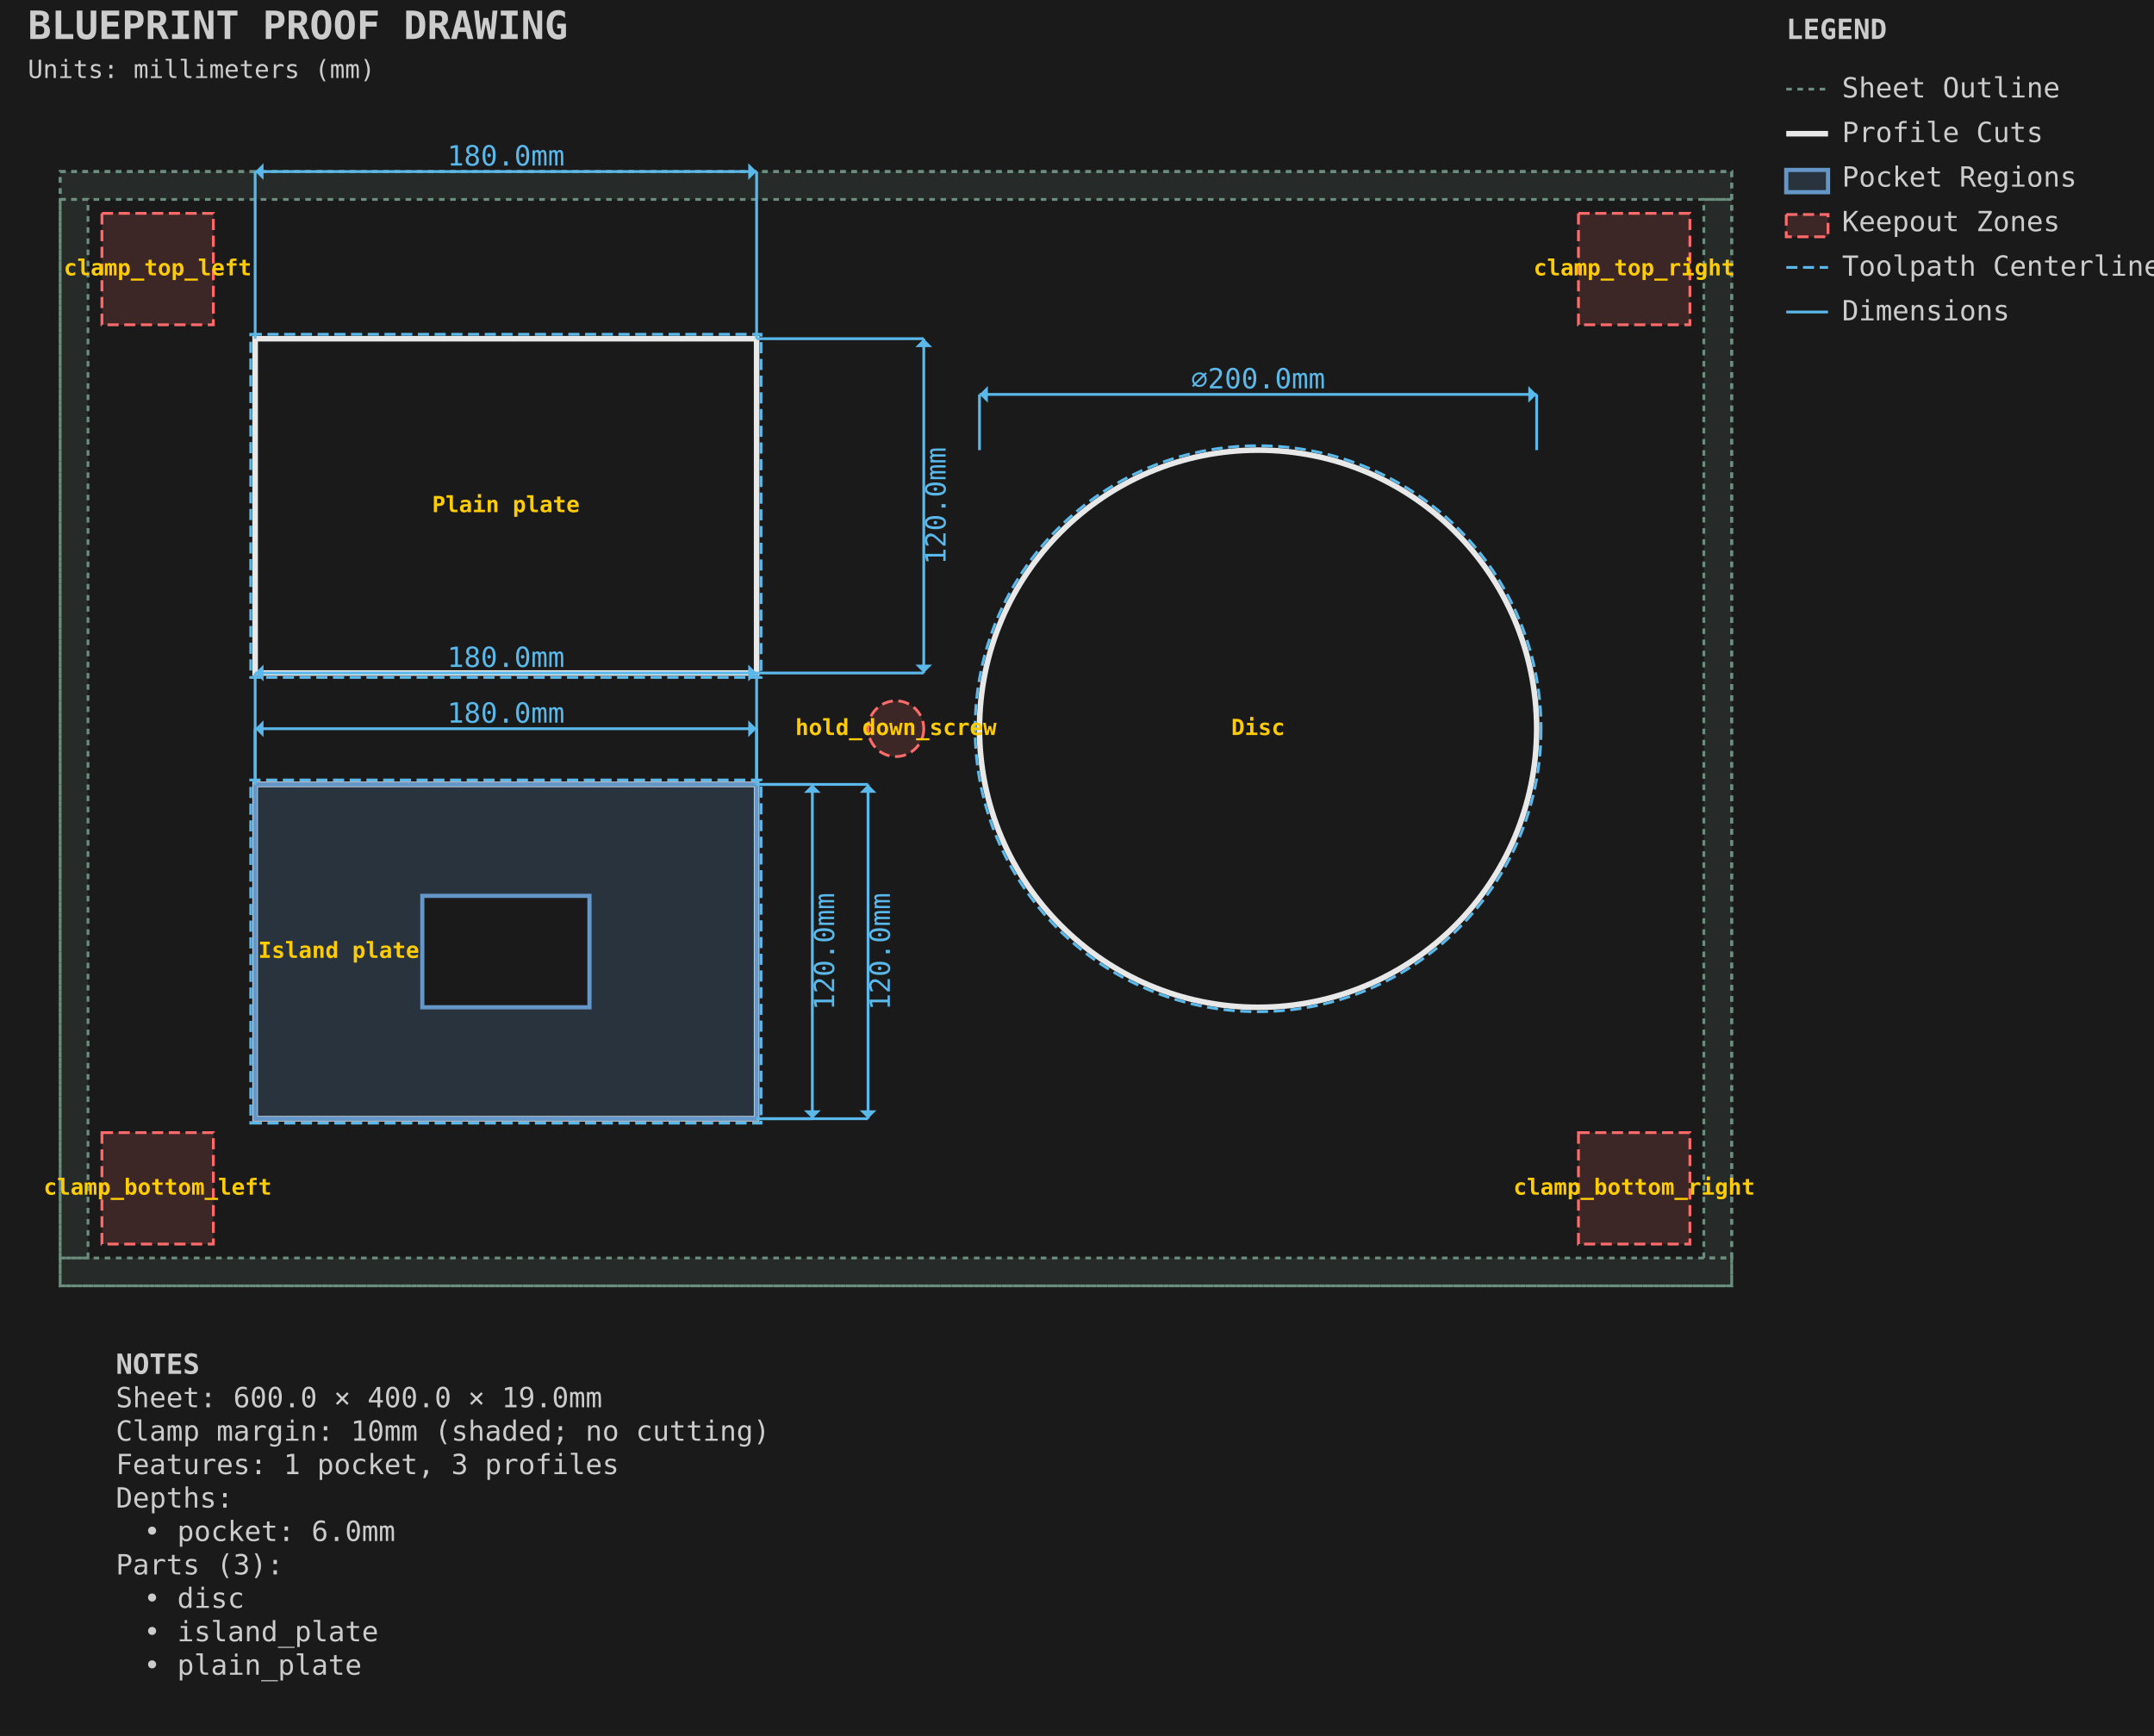
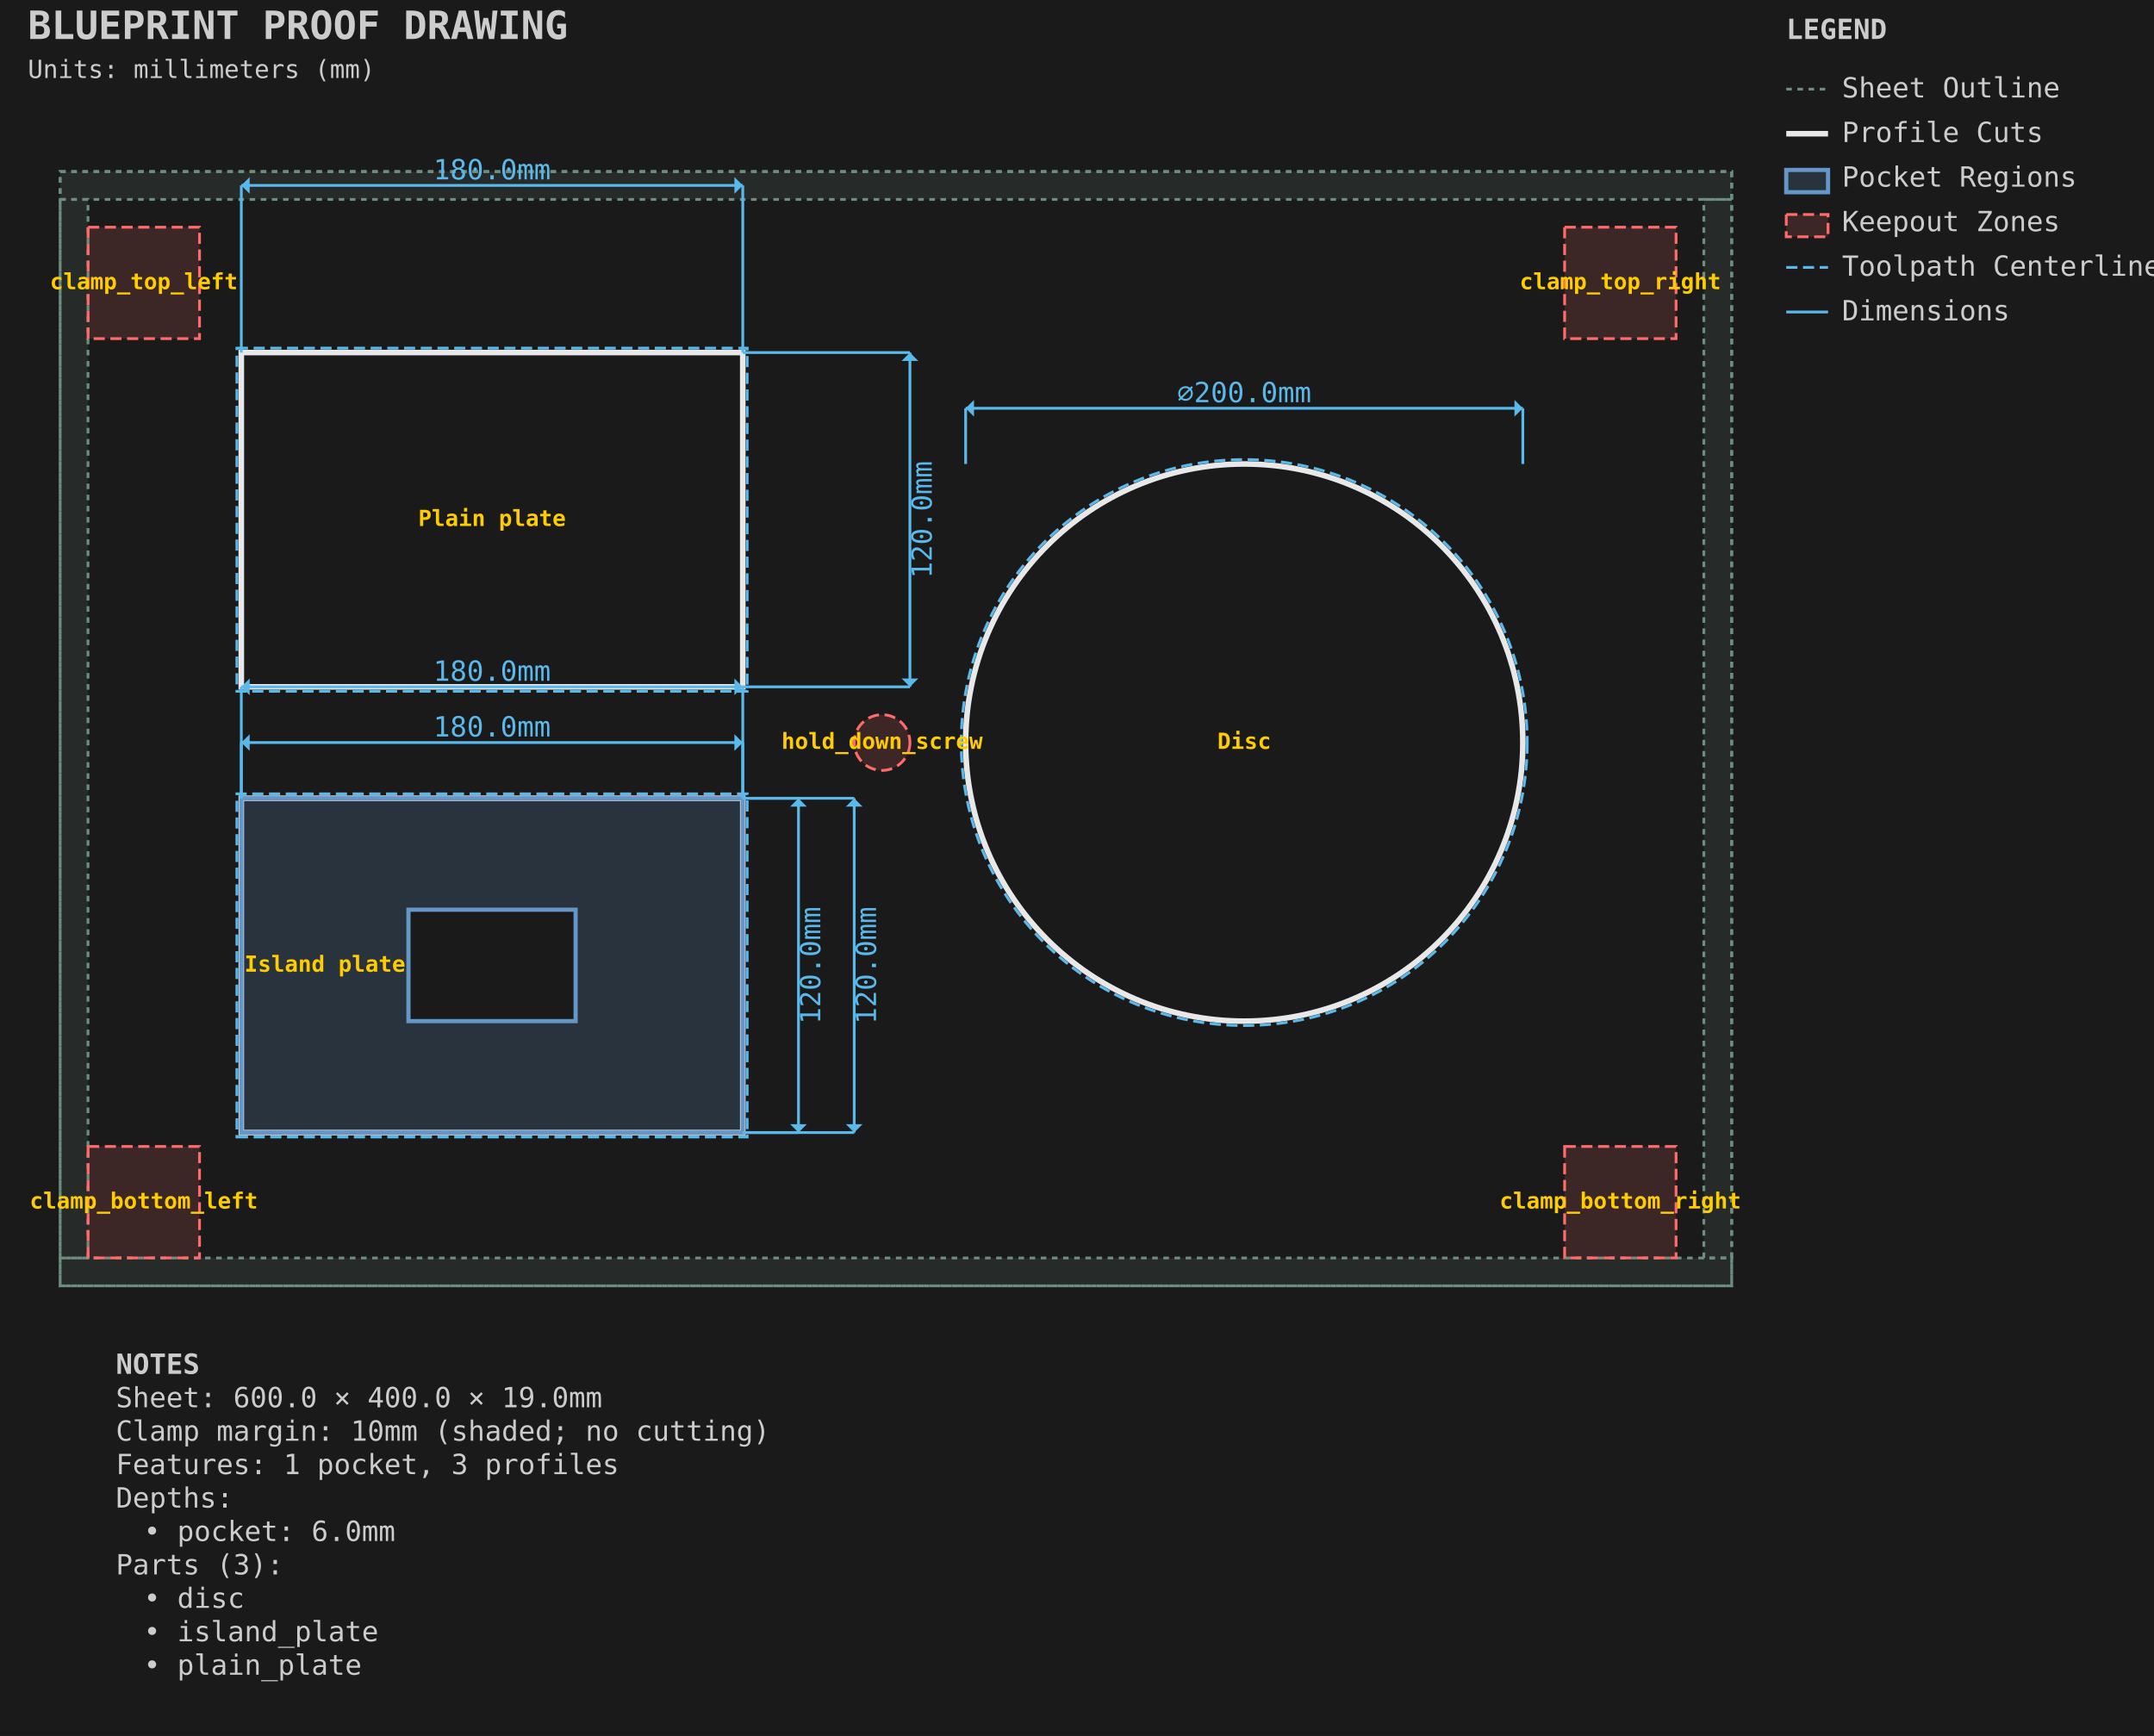
<svg xmlns="http://www.w3.org/2000/svg" viewBox="-21.587 -61.587 773.175 623.175" width="773.175mm" height="623.175mm">
  <style>.default { stroke: #e8e8e8; fill: none; stroke-width: 1; }
.sheet-outline { stroke: #6b8e7f; fill: none; stroke-width: 1; stroke-dasharray: 2,2; }
.profile { stroke: #e8e8e8; fill: none; stroke-width: 2; }
.pocket { stroke: #6496c8; fill: #6496c8; fill-opacity: 0.2; stroke-width: 1.5; }
.hole { stroke: #e8e8e8; fill: none; stroke-width: 1.5; }
.engrave { stroke: #888888; fill: none; stroke-width: 0.25; }
.bevel { stroke: #ffb454; fill: none; stroke-width: 1.5; }
.chamfer { stroke: #8bd49c; fill: none; stroke-width: 1.5; stroke-dasharray: 6,2; }
.roundover { stroke: #cba6f7; fill: none; stroke-width: 1.5; stroke-dasharray: 2,2; }
.edge-unplanned { stroke: #ff6b6b; fill: none; stroke-width: 1.5; stroke-dasharray: 4,2; }
.edge-label { fill: #e8e8e8; stroke: none; font-family: monospace; font-size: 8px; }
.keepout { stroke: #ff6b6b; fill: #ff6b6b; fill-opacity: 0.15; stroke-width: 1; stroke-dasharray: 4,2; }
.waste { stroke: #ff9500; fill: none; stroke-width: 2; stroke-dasharray: 8,4; }
.toolpath { stroke: #5ab9ea; fill: none; stroke-width: 1; stroke-dasharray: 4,2; }
.dimension { stroke: #5ab9ea; fill: none; stroke-width: 1; }
.dimension-text { fill: #5ab9ea; font-family: monospace; font-size: 10px; }
.construction { stroke: #6b8e7f; fill: none; stroke-width: 0.5; stroke-dasharray: 2,2; }
.label { fill: #ffcc00; font-family: monospace; font-size: 8px; font-weight: bold; }
.notes { fill: #cccccc; font-family: monospace; font-size: 10px; }
.table { stroke: #5c4a32; fill: #c4a46c; fill-opacity: 0.2; stroke-width: 1; }
.envelope { stroke: #ff6b6b; fill: none; stroke-width: 2; }
.spoilboard { stroke: none; fill: #4ecdc4; fill-opacity: 0.1; stroke-width: 0; }
.effective-envelope { stroke: #ffd93d; fill: none; stroke-width: 1; stroke-dasharray: 4,2; }
.origin { stroke: #ff6b6b; fill: #ff6b6b; stroke-width: 1; }
.centerline { stroke: #6b8e7f; fill: none; stroke-width: 0.5; stroke-dasharray: 8,4; }
.soft-limit { stroke: #ff9500; fill: none; stroke-width: 1.5; stroke-dasharray: 6,3; }
.t-track { stroke: none; fill: #66cc88; fill-opacity: 0.25; stroke-width: 0; }
.margin-zone { fill: #6b8e7f; fill-opacity: 0.15; }
.legend { fill: #cccccc; font-family: monospace; font-size: 10px; }
.title { fill: #cccccc; font-family: monospace; font-size: 14px; font-weight: bold; }
.section-label { fill: #5ab9ea; font-family: monospace; font-size: 9px; font-weight: bold; }
.callout-box { stroke: #5ab9ea; fill: none; stroke-width: 1; }
.callout-detail { stroke: #e8e8e8; fill: none; stroke-width: 1.5; }
.beam-assembly { stroke: #e8e8e8; fill: none; stroke-width: 1; }
.beam-layer { stroke: #6496c8; fill: #6496c8; fill-opacity: 0.15; stroke-width: 1; }
.beam-splice { stroke: #ff9500; fill: none; stroke-width: 1.5; stroke-dasharray: 4,2; }
.title-subtitle { fill: #cccccc; font-family: monospace; font-size: 9px; }
.callout-ref-text { fill: #5ab9ea; font-family: monospace; font-size: 7px; }
.callout-dim-text { fill: #5ab9ea; font-family: monospace; font-size: 8px; }
.beam-dim-text { fill: #5ab9ea; font-family: monospace; font-size: 8px; }
.beam-segment-text { fill: #5ab9ea; font-family: monospace; font-size: 7px; }
.heightfield-border { stroke: #ffcc00; fill: none; stroke-width: 1; stroke-dasharray: 4,2; }</style>
  <rect x="-21.587" y="-61.587" width="773.175" height="623.175" fill="#1a1a1a" />
  <g id="SHEET_OUTLINE" class="sheet-outline">
    <rect x="0.000" y="0.000" width="600.000" height="400.000" stroke="#6b8e7f" fill="none" stroke-width="1" stroke-dasharray="2,2" id="sheet_boundary" />
    <rect x="0.000" y="0.000" width="600.000" height="10.000" fill="#6b8e7f" fill-opacity="0.15" id="margin_bottom" />
    <rect x="0.000" y="390.000" width="600.000" height="10.000" fill="#6b8e7f" fill-opacity="0.15" id="margin_top" />
    <rect x="0.000" y="10.000" width="10.000" height="380.000" fill="#6b8e7f" fill-opacity="0.15" id="margin_left" />
    <rect x="590.000" y="10.000" width="10.000" height="380.000" fill="#6b8e7f" fill-opacity="0.15" id="margin_right" />
  </g>
  <g id="PROFILE_CUTS" class="profile-cuts">
-     <path d="M 70.000 340.000 L 250.000 340.000 L 250.000 220.000 L 70.000 220.000 Z" stroke="#e8e8e8" fill="none" stroke-width="2" id="generated_profile_0" />
-     <rect x="70.000" y="60.000" width="180.000" height="120.000" stroke="#e8e8e8" fill="none" stroke-width="2" id="plain_plate" />
-     <circle cx="430.000" cy="200.000" r="100.000" stroke="#e8e8e8" fill="none" stroke-width="2" id="disc" />
+     <path d="M 65.030 344.970 L 245.030 344.970 L 245.030 224.970 L 65.030 224.970 Z" stroke="#e8e8e8" fill="none" stroke-width="2" id="generated_profile_0" />
+     <rect x="65.030" y="64.970" width="180.000" height="120.000" stroke="#e8e8e8" fill="none" stroke-width="2" id="plain_plate" />
+     <circle cx="425.030" cy="204.970" r="100.000" stroke="#e8e8e8" fill="none" stroke-width="2" id="disc" />
  </g>
  <g id="PROFILE_TOOLPATHS" class="profile-toolpaths">
-     <path d="M 68.412 341.587 L 251.588 341.587 L 251.588 218.412 L 68.412 218.412 Z" stroke="#5ab9ea" fill="none" stroke-width="1" stroke-dasharray="4,2" id="generated_profile_0_toolpath" />
-     <rect x="68.412" y="58.413" width="183.175" height="123.175" stroke="#5ab9ea" fill="none" stroke-width="1" stroke-dasharray="4,2" id="plain_plate_toolpath" />
-     <circle cx="430.000" cy="200.000" r="101.588" stroke="#5ab9ea" fill="none" stroke-width="1" stroke-dasharray="4,2" id="disc_toolpath" />
+     <path d="M 63.443 346.558 L 246.618 346.558 L 246.618 223.382 L 63.443 223.382 Z" stroke="#5ab9ea" fill="none" stroke-width="1" stroke-dasharray="4,2" id="generated_profile_0_toolpath" />
+     <rect x="63.442" y="63.383" width="183.175" height="123.175" stroke="#5ab9ea" fill="none" stroke-width="1" stroke-dasharray="4,2" id="plain_plate_toolpath" />
+     <circle cx="425.030" cy="204.970" r="101.588" stroke="#5ab9ea" fill="none" stroke-width="1" stroke-dasharray="4,2" id="disc_toolpath" />
  </g>
  <g id="POCKET_REGIONS" class="pocket-regions">
-     <path d="M 70.000 340.000 L 70.000 220.000 L 250.000 220.000 L 250.000 340.000 Z M 190.000 260.000 L 130.000 260.000 L 130.000 300.000 L 190.000 300.000 Z" stroke="#6496c8" fill="#6496c8" fill-opacity="0.2" stroke-width="1.5" fill-rule="evenodd" id="island_plate" />
+     <path d="M 65.030 344.970 L 65.030 224.970 L 245.030 224.970 L 245.030 344.970 Z M 185.030 264.970 L 125.030 264.970 L 125.030 304.970 L 185.030 304.970 Z" stroke="#6496c8" fill="#6496c8" fill-opacity="0.2" stroke-width="1.5" fill-rule="evenodd" id="island_plate" />
  </g>
  <g id="KEEPOUT_ZONES" class="keepout-zones">
-     <rect x="15.000" y="345.000" width="40.000" height="40.000" stroke="#ff6b6b" fill="#ff6b6b" fill-opacity="0.15" stroke-width="1" stroke-dasharray="4,2" id="clamp_bottom_left" />
-     <rect x="545.000" y="345.000" width="40.000" height="40.000" stroke="#ff6b6b" fill="#ff6b6b" fill-opacity="0.15" stroke-width="1" stroke-dasharray="4,2" id="clamp_bottom_right" />
-     <rect x="15.000" y="15.000" width="40.000" height="40.000" stroke="#ff6b6b" fill="#ff6b6b" fill-opacity="0.15" stroke-width="1" stroke-dasharray="4,2" id="clamp_top_left" />
-     <rect x="545.000" y="15.000" width="40.000" height="40.000" stroke="#ff6b6b" fill="#ff6b6b" fill-opacity="0.15" stroke-width="1" stroke-dasharray="4,2" id="clamp_top_right" />
-     <circle cx="300.000" cy="200.000" r="10.000" stroke="#ff6b6b" fill="#ff6b6b" fill-opacity="0.15" stroke-width="1" stroke-dasharray="4,2" id="hold_down_screw" />
+     <rect x="10.030" y="349.970" width="40.000" height="40.000" stroke="#ff6b6b" fill="#ff6b6b" fill-opacity="0.15" stroke-width="1" stroke-dasharray="4,2" id="clamp_bottom_left" />
+     <rect x="540.030" y="349.970" width="40.000" height="40.000" stroke="#ff6b6b" fill="#ff6b6b" fill-opacity="0.15" stroke-width="1" stroke-dasharray="4,2" id="clamp_bottom_right" />
+     <rect x="10.030" y="19.970" width="40.000" height="40.000" stroke="#ff6b6b" fill="#ff6b6b" fill-opacity="0.15" stroke-width="1" stroke-dasharray="4,2" id="clamp_top_left" />
+     <rect x="540.030" y="19.970" width="40.000" height="40.000" stroke="#ff6b6b" fill="#ff6b6b" fill-opacity="0.15" stroke-width="1" stroke-dasharray="4,2" id="clamp_top_right" />
+     <circle cx="295.030" cy="204.970" r="10.000" stroke="#ff6b6b" fill="#ff6b6b" fill-opacity="0.15" stroke-width="1" stroke-dasharray="4,2" id="hold_down_screw" />
  </g>
  <g id="LABELS" class="labels">
-     <text x="100.000" y="280.000" text-anchor="middle" dominant-baseline="middle" fill="#ffcc00" font-family="monospace" font-size="8px" font-weight="bold" id="island_plate_label">Island plate</text>
-     <text x="160.000" y="120.000" text-anchor="middle" dominant-baseline="middle" fill="#ffcc00" font-family="monospace" font-size="8px" font-weight="bold" id="plain_plate_label">Plain plate</text>
-     <text x="430.000" y="200.000" text-anchor="middle" dominant-baseline="middle" fill="#ffcc00" font-family="monospace" font-size="8px" font-weight="bold" id="disc_label">Disc</text>
-     <text x="35.000" y="365.000" text-anchor="middle" dominant-baseline="middle" fill="#ffcc00" font-family="monospace" font-size="8px" font-weight="bold" id="clamp_bottom_left_label">clamp_bottom_left</text>
-     <text x="565.000" y="365.000" text-anchor="middle" dominant-baseline="middle" fill="#ffcc00" font-family="monospace" font-size="8px" font-weight="bold" id="clamp_bottom_right_label">clamp_bottom_right</text>
-     <text x="35.000" y="35.000" text-anchor="middle" dominant-baseline="middle" fill="#ffcc00" font-family="monospace" font-size="8px" font-weight="bold" id="clamp_top_left_label">clamp_top_left</text>
-     <text x="565.000" y="35.000" text-anchor="middle" dominant-baseline="middle" fill="#ffcc00" font-family="monospace" font-size="8px" font-weight="bold" id="clamp_top_right_label">clamp_top_right</text>
-     <text x="300.000" y="200.000" text-anchor="middle" dominant-baseline="middle" fill="#ffcc00" font-family="monospace" font-size="8px" font-weight="bold" id="hold_down_screw_label">hold_down_screw</text>
+     <text x="95.030" y="284.970" text-anchor="middle" dominant-baseline="middle" fill="#ffcc00" font-family="monospace" font-size="8px" font-weight="bold" id="island_plate_label">Island plate</text>
+     <text x="155.030" y="124.970" text-anchor="middle" dominant-baseline="middle" fill="#ffcc00" font-family="monospace" font-size="8px" font-weight="bold" id="plain_plate_label">Plain plate</text>
+     <text x="425.030" y="204.970" text-anchor="middle" dominant-baseline="middle" fill="#ffcc00" font-family="monospace" font-size="8px" font-weight="bold" id="disc_label">Disc</text>
+     <text x="30.030" y="369.970" text-anchor="middle" dominant-baseline="middle" fill="#ffcc00" font-family="monospace" font-size="8px" font-weight="bold" id="clamp_bottom_left_label">clamp_bottom_left</text>
+     <text x="560.030" y="369.970" text-anchor="middle" dominant-baseline="middle" fill="#ffcc00" font-family="monospace" font-size="8px" font-weight="bold" id="clamp_bottom_right_label">clamp_bottom_right</text>
+     <text x="30.030" y="39.970" text-anchor="middle" dominant-baseline="middle" fill="#ffcc00" font-family="monospace" font-size="8px" font-weight="bold" id="clamp_top_left_label">clamp_top_left</text>
+     <text x="560.030" y="39.970" text-anchor="middle" dominant-baseline="middle" fill="#ffcc00" font-family="monospace" font-size="8px" font-weight="bold" id="clamp_top_right_label">clamp_top_right</text>
+     <text x="295.030" y="204.970" text-anchor="middle" dominant-baseline="middle" fill="#ffcc00" font-family="monospace" font-size="8px" font-weight="bold" id="hold_down_screw_label">hold_down_screw</text>
  </g>
  <g id="DIMENSIONS" class="dimensions">
-     <line x1="70.0" y1="220.0" x2="70.0" y2="200.0" stroke="#5ab9ea" stroke-width="1" />
-     <line x1="250.0" y1="220.0" x2="250.0" y2="200.0" stroke="#5ab9ea" stroke-width="1" />
-     <line x1="70.0" y1="200.0" x2="250.0" y2="200.0" stroke="#5ab9ea" stroke-width="1" />
-     <polygon points="70.0,200.0 73.0,197.0 73.0,203.0" fill="#5ab9ea" />
-     <polygon points="250.0,200.0 247.0,197.0 247.0,203.0" fill="#5ab9ea" />
-     <text x="160.0" y="195.0" text-anchor="middle" dominant-baseline="middle" fill="#5ab9ea" font-family="monospace" font-size="10px">180.0mm</text>
-     <line x1="250.0" y1="220.0" x2="270.0" y2="220.0" stroke="#5ab9ea" stroke-width="1" />
-     <line x1="250.0" y1="340.0" x2="270.0" y2="340.0" stroke="#5ab9ea" stroke-width="1" />
-     <line x1="270.0" y1="220.0" x2="270.0" y2="340.0" stroke="#5ab9ea" stroke-width="1" />
-     <polygon points="270.0,220.0 267.0,223.0 273.0,223.0" fill="#5ab9ea" />
-     <polygon points="270.0,340.0 267.0,337.0 273.0,337.0" fill="#5ab9ea" />
-     <text x="275.0" y="280.0" text-anchor="middle" dominant-baseline="middle" transform="rotate(-90 275.0 280.0)" fill="#5ab9ea" font-family="monospace" font-size="10px">120.0mm</text>
-     <line x1="330.0" y1="100.0" x2="330.0" y2="80.0" stroke="#5ab9ea" stroke-width="1" />
-     <line x1="530.0" y1="100.0" x2="530.0" y2="80.0" stroke="#5ab9ea" stroke-width="1" />
-     <line x1="330.0" y1="80.0" x2="530.0" y2="80.0" stroke="#5ab9ea" stroke-width="1" />
-     <polygon points="330.0,80.0 333.0,77.0 333.0,83.0" fill="#5ab9ea" />
-     <polygon points="530.0,80.0 527.0,77.0 527.0,83.0" fill="#5ab9ea" />
-     <text x="430.0" y="75.0" text-anchor="middle" dominant-baseline="middle" fill="#5ab9ea" font-family="monospace" font-size="10px">⌀200.0mm</text>
-     <line x1="70.0" y1="220.0" x2="70.0" y2="180.0" stroke="#5ab9ea" stroke-width="1" />
-     <line x1="250.0" y1="220.0" x2="250.0" y2="180.0" stroke="#5ab9ea" stroke-width="1" />
-     <line x1="70.0" y1="180.0" x2="250.0" y2="180.0" stroke="#5ab9ea" stroke-width="1" />
-     <polygon points="70.0,180.0 73.0,177.0 73.0,183.0" fill="#5ab9ea" />
-     <polygon points="250.0,180.0 247.0,177.0 247.0,183.0" fill="#5ab9ea" />
-     <text x="160.0" y="175.0" text-anchor="middle" dominant-baseline="middle" fill="#5ab9ea" font-family="monospace" font-size="10px">180.0mm</text>
-     <line x1="250.0" y1="220.0" x2="290.0" y2="220.0" stroke="#5ab9ea" stroke-width="1" />
-     <line x1="250.0" y1="340.0" x2="290.0" y2="340.0" stroke="#5ab9ea" stroke-width="1" />
-     <line x1="290.0" y1="220.0" x2="290.0" y2="340.0" stroke="#5ab9ea" stroke-width="1" />
-     <polygon points="290.0,220.0 287.0,223.0 293.0,223.0" fill="#5ab9ea" />
-     <polygon points="290.0,340.0 287.0,337.0 293.0,337.0" fill="#5ab9ea" />
-     <text x="295.0" y="280.0" text-anchor="middle" dominant-baseline="middle" transform="rotate(-90 295.0 280.0)" fill="#5ab9ea" font-family="monospace" font-size="10px">120.0mm</text>
-     <line x1="70.0" y1="60.0" x2="70.0" y2="0.0" stroke="#5ab9ea" stroke-width="1" />
-     <line x1="250.0" y1="60.0" x2="250.0" y2="0.0" stroke="#5ab9ea" stroke-width="1" />
-     <line x1="70.0" y1="0.0" x2="250.0" y2="0.0" stroke="#5ab9ea" stroke-width="1" />
-     <polygon points="70.0,0.0 73.0,-3.0 73.0,3.0" fill="#5ab9ea" />
-     <polygon points="250.0,0.0 247.0,-3.0 247.0,3.0" fill="#5ab9ea" />
-     <text x="160.0" y="-5.0" text-anchor="middle" dominant-baseline="middle" fill="#5ab9ea" font-family="monospace" font-size="10px">180.0mm</text>
-     <line x1="250.0" y1="60.0" x2="310.0" y2="60.0" stroke="#5ab9ea" stroke-width="1" />
-     <line x1="250.0" y1="180.0" x2="310.0" y2="180.0" stroke="#5ab9ea" stroke-width="1" />
-     <line x1="310.0" y1="60.0" x2="310.0" y2="180.0" stroke="#5ab9ea" stroke-width="1" />
-     <polygon points="310.0,60.0 307.0,63.0 313.0,63.0" fill="#5ab9ea" />
-     <polygon points="310.0,180.0 307.0,177.0 313.0,177.0" fill="#5ab9ea" />
-     <text x="315.0" y="120.0" text-anchor="middle" dominant-baseline="middle" transform="rotate(-90 315.0 120.0)" fill="#5ab9ea" font-family="monospace" font-size="10px">120.0mm</text>
+     <line x1="65.03" y1="224.97" x2="65.03" y2="204.97" stroke="#5ab9ea" stroke-width="1" />
+     <line x1="245.03" y1="224.97" x2="245.03" y2="204.97" stroke="#5ab9ea" stroke-width="1" />
+     <line x1="65.03" y1="204.97" x2="245.03" y2="204.97" stroke="#5ab9ea" stroke-width="1" />
+     <polygon points="65.03,204.97 68.03,201.97 68.03,207.97" fill="#5ab9ea" />
+     <polygon points="245.03,204.97 242.03,201.97 242.03,207.97" fill="#5ab9ea" />
+     <text x="155.03" y="199.97" text-anchor="middle" dominant-baseline="middle" fill="#5ab9ea" font-family="monospace" font-size="10px">180.0mm</text>
+     <line x1="245.03" y1="224.97" x2="265.03" y2="224.97" stroke="#5ab9ea" stroke-width="1" />
+     <line x1="245.03" y1="344.97" x2="265.03" y2="344.97" stroke="#5ab9ea" stroke-width="1" />
+     <line x1="265.03" y1="224.97" x2="265.03" y2="344.97" stroke="#5ab9ea" stroke-width="1" />
+     <polygon points="265.03,224.97 262.03,227.97 268.03,227.97" fill="#5ab9ea" />
+     <polygon points="265.03,344.97 262.03,341.97 268.03,341.97" fill="#5ab9ea" />
+     <text x="270.03" y="284.97" text-anchor="middle" dominant-baseline="middle" transform="rotate(-90 270.03 284.97)" fill="#5ab9ea" font-family="monospace" font-size="10px">120.0mm</text>
+     <line x1="325.03" y1="104.97" x2="325.03" y2="84.97" stroke="#5ab9ea" stroke-width="1" />
+     <line x1="525.03" y1="104.97" x2="525.03" y2="84.97" stroke="#5ab9ea" stroke-width="1" />
+     <line x1="325.03" y1="84.97" x2="525.03" y2="84.97" stroke="#5ab9ea" stroke-width="1" />
+     <polygon points="325.03,84.97 328.03,81.97 328.03,87.97" fill="#5ab9ea" />
+     <polygon points="525.03,84.97 522.03,81.97 522.03,87.97" fill="#5ab9ea" />
+     <text x="425.03" y="79.97" text-anchor="middle" dominant-baseline="middle" fill="#5ab9ea" font-family="monospace" font-size="10px">⌀200.0mm</text>
+     <line x1="65.03" y1="224.97" x2="65.03" y2="184.97" stroke="#5ab9ea" stroke-width="1" />
+     <line x1="245.03" y1="224.97" x2="245.03" y2="184.97" stroke="#5ab9ea" stroke-width="1" />
+     <line x1="65.03" y1="184.97" x2="245.03" y2="184.97" stroke="#5ab9ea" stroke-width="1" />
+     <polygon points="65.03,184.97 68.03,181.97 68.03,187.97" fill="#5ab9ea" />
+     <polygon points="245.03,184.97 242.03,181.97 242.03,187.97" fill="#5ab9ea" />
+     <text x="155.03" y="179.97" text-anchor="middle" dominant-baseline="middle" fill="#5ab9ea" font-family="monospace" font-size="10px">180.0mm</text>
+     <line x1="245.03" y1="224.97" x2="285.03" y2="224.97" stroke="#5ab9ea" stroke-width="1" />
+     <line x1="245.03" y1="344.97" x2="285.03" y2="344.97" stroke="#5ab9ea" stroke-width="1" />
+     <line x1="285.03" y1="224.97" x2="285.03" y2="344.97" stroke="#5ab9ea" stroke-width="1" />
+     <polygon points="285.03,224.97 282.03,227.97 288.03,227.97" fill="#5ab9ea" />
+     <polygon points="285.03,344.97 282.03,341.97 288.03,341.97" fill="#5ab9ea" />
+     <text x="290.03" y="284.97" text-anchor="middle" dominant-baseline="middle" transform="rotate(-90 290.03 284.97)" fill="#5ab9ea" font-family="monospace" font-size="10px">120.0mm</text>
+     <line x1="65.03" y1="64.97" x2="65.03" y2="4.97" stroke="#5ab9ea" stroke-width="1" />
+     <line x1="245.03" y1="64.97" x2="245.03" y2="4.97" stroke="#5ab9ea" stroke-width="1" />
+     <line x1="65.03" y1="4.97" x2="245.03" y2="4.97" stroke="#5ab9ea" stroke-width="1" />
+     <polygon points="65.03,4.97 68.03,1.97 68.03,7.97" fill="#5ab9ea" />
+     <polygon points="245.03,4.97 242.03,1.97 242.03,7.97" fill="#5ab9ea" />
+     <text x="155.03" y="-0.03" text-anchor="middle" dominant-baseline="middle" fill="#5ab9ea" font-family="monospace" font-size="10px">180.0mm</text>
+     <line x1="245.03" y1="64.97" x2="305.03" y2="64.97" stroke="#5ab9ea" stroke-width="1" />
+     <line x1="245.03" y1="184.97" x2="305.03" y2="184.97" stroke="#5ab9ea" stroke-width="1" />
+     <line x1="305.03" y1="64.97" x2="305.03" y2="184.97" stroke="#5ab9ea" stroke-width="1" />
+     <polygon points="305.03,64.97 302.03,67.97 308.03,67.97" fill="#5ab9ea" />
+     <polygon points="305.03,184.97 302.03,181.97 308.03,181.97" fill="#5ab9ea" />
+     <text x="310.03" y="124.97" text-anchor="middle" dominant-baseline="middle" transform="rotate(-90 310.03 124.97)" fill="#5ab9ea" font-family="monospace" font-size="10px">120.0mm</text>
  </g>
  <g id="TITLE_BLOCK" class="title-block">
    <text x="-11.587" y="-47.587" fill="#cccccc" font-family="monospace" font-size="14px" font-weight="bold">BLUEPRINT PROOF DRAWING</text>
    <text x="-11.587" y="-33.587" fill="#cccccc" font-family="monospace" font-size="9px">Units: millimeters (mm)</text>
  </g>
  <g id="LEGEND" class="legend">
    <text x="619.587" y="-47.587" fill="#cccccc" font-family="monospace" font-size="10px" font-weight="bold">LEGEND</text>
    <line x1="619.587" y1="-29.587" x2="634.587" y2="-29.587" stroke="#6b8e7f" stroke-width="1" stroke-dasharray="2,2" />
    <text x="639.587" y="-26.587" fill="#cccccc" font-family="monospace" font-size="10px">Sheet Outline</text>
    <line x1="619.587" y1="-13.587" x2="634.587" y2="-13.587" stroke="#e8e8e8" stroke-width="2" />
    <text x="639.587" y="-10.587" fill="#cccccc" font-family="monospace" font-size="10px">Profile Cuts</text>
    <rect x="619.587" y="-0.587" width="15.0" height="8" stroke="#6496c8" stroke-width="1.5" fill="#6496c8" fill-opacity="0.2" />
    <text x="639.587" y="5.413" fill="#cccccc" font-family="monospace" font-size="10px">Pocket Regions</text>
    <rect x="619.587" y="15.413" width="15.0" height="8" stroke="#ff6b6b" stroke-width="1" fill="#ff6b6b" fill-opacity="0.15" stroke-dasharray="4,2" />
    <text x="639.587" y="21.413" fill="#cccccc" font-family="monospace" font-size="10px">Keepout Zones</text>
    <line x1="619.587" y1="34.413" x2="634.587" y2="34.413" stroke="#5ab9ea" stroke-width="1" stroke-dasharray="4,2" />
    <text x="639.587" y="37.413" fill="#cccccc" font-family="monospace" font-size="10px">Toolpath Centerline</text>
    <line x1="619.587" y1="50.413" x2="634.587" y2="50.413" stroke="#5ab9ea" stroke-width="1" />
    <text x="639.587" y="53.413" fill="#cccccc" font-family="monospace" font-size="10px">Dimensions</text>
  </g>
  <g id="NOTES" class="notes">
    <text x="20.0" y="431.587" fill="#cccccc" font-family="monospace" font-size="10px" font-weight="bold">NOTES</text>
    <text x="20.0" y="443.587" fill="#cccccc" font-family="monospace" font-size="10px">Sheet: 600.0 × 400.0 × 19.0mm</text>
    <text x="20.0" y="455.587" fill="#cccccc" font-family="monospace" font-size="10px">Clamp margin: 10mm (shaded; no cutting)</text>
    <text x="20.0" y="467.587" fill="#cccccc" font-family="monospace" font-size="10px">Features: 1 pocket, 3 profiles</text>
    <text x="20.0" y="479.587" fill="#cccccc" font-family="monospace" font-size="10px">Depths:</text>
    <text x="30.0" y="491.587" fill="#cccccc" font-family="monospace" font-size="10px">• pocket: 6.0mm</text>
    <text x="20.0" y="503.587" fill="#cccccc" font-family="monospace" font-size="10px">Parts (3):</text>
    <text x="30.0" y="515.587" fill="#cccccc" font-family="monospace" font-size="10px">• disc</text>
    <text x="30.0" y="527.587" fill="#cccccc" font-family="monospace" font-size="10px">• island_plate</text>
    <text x="30.0" y="539.587" fill="#cccccc" font-family="monospace" font-size="10px">• plain_plate</text>
  </g>
</svg>
